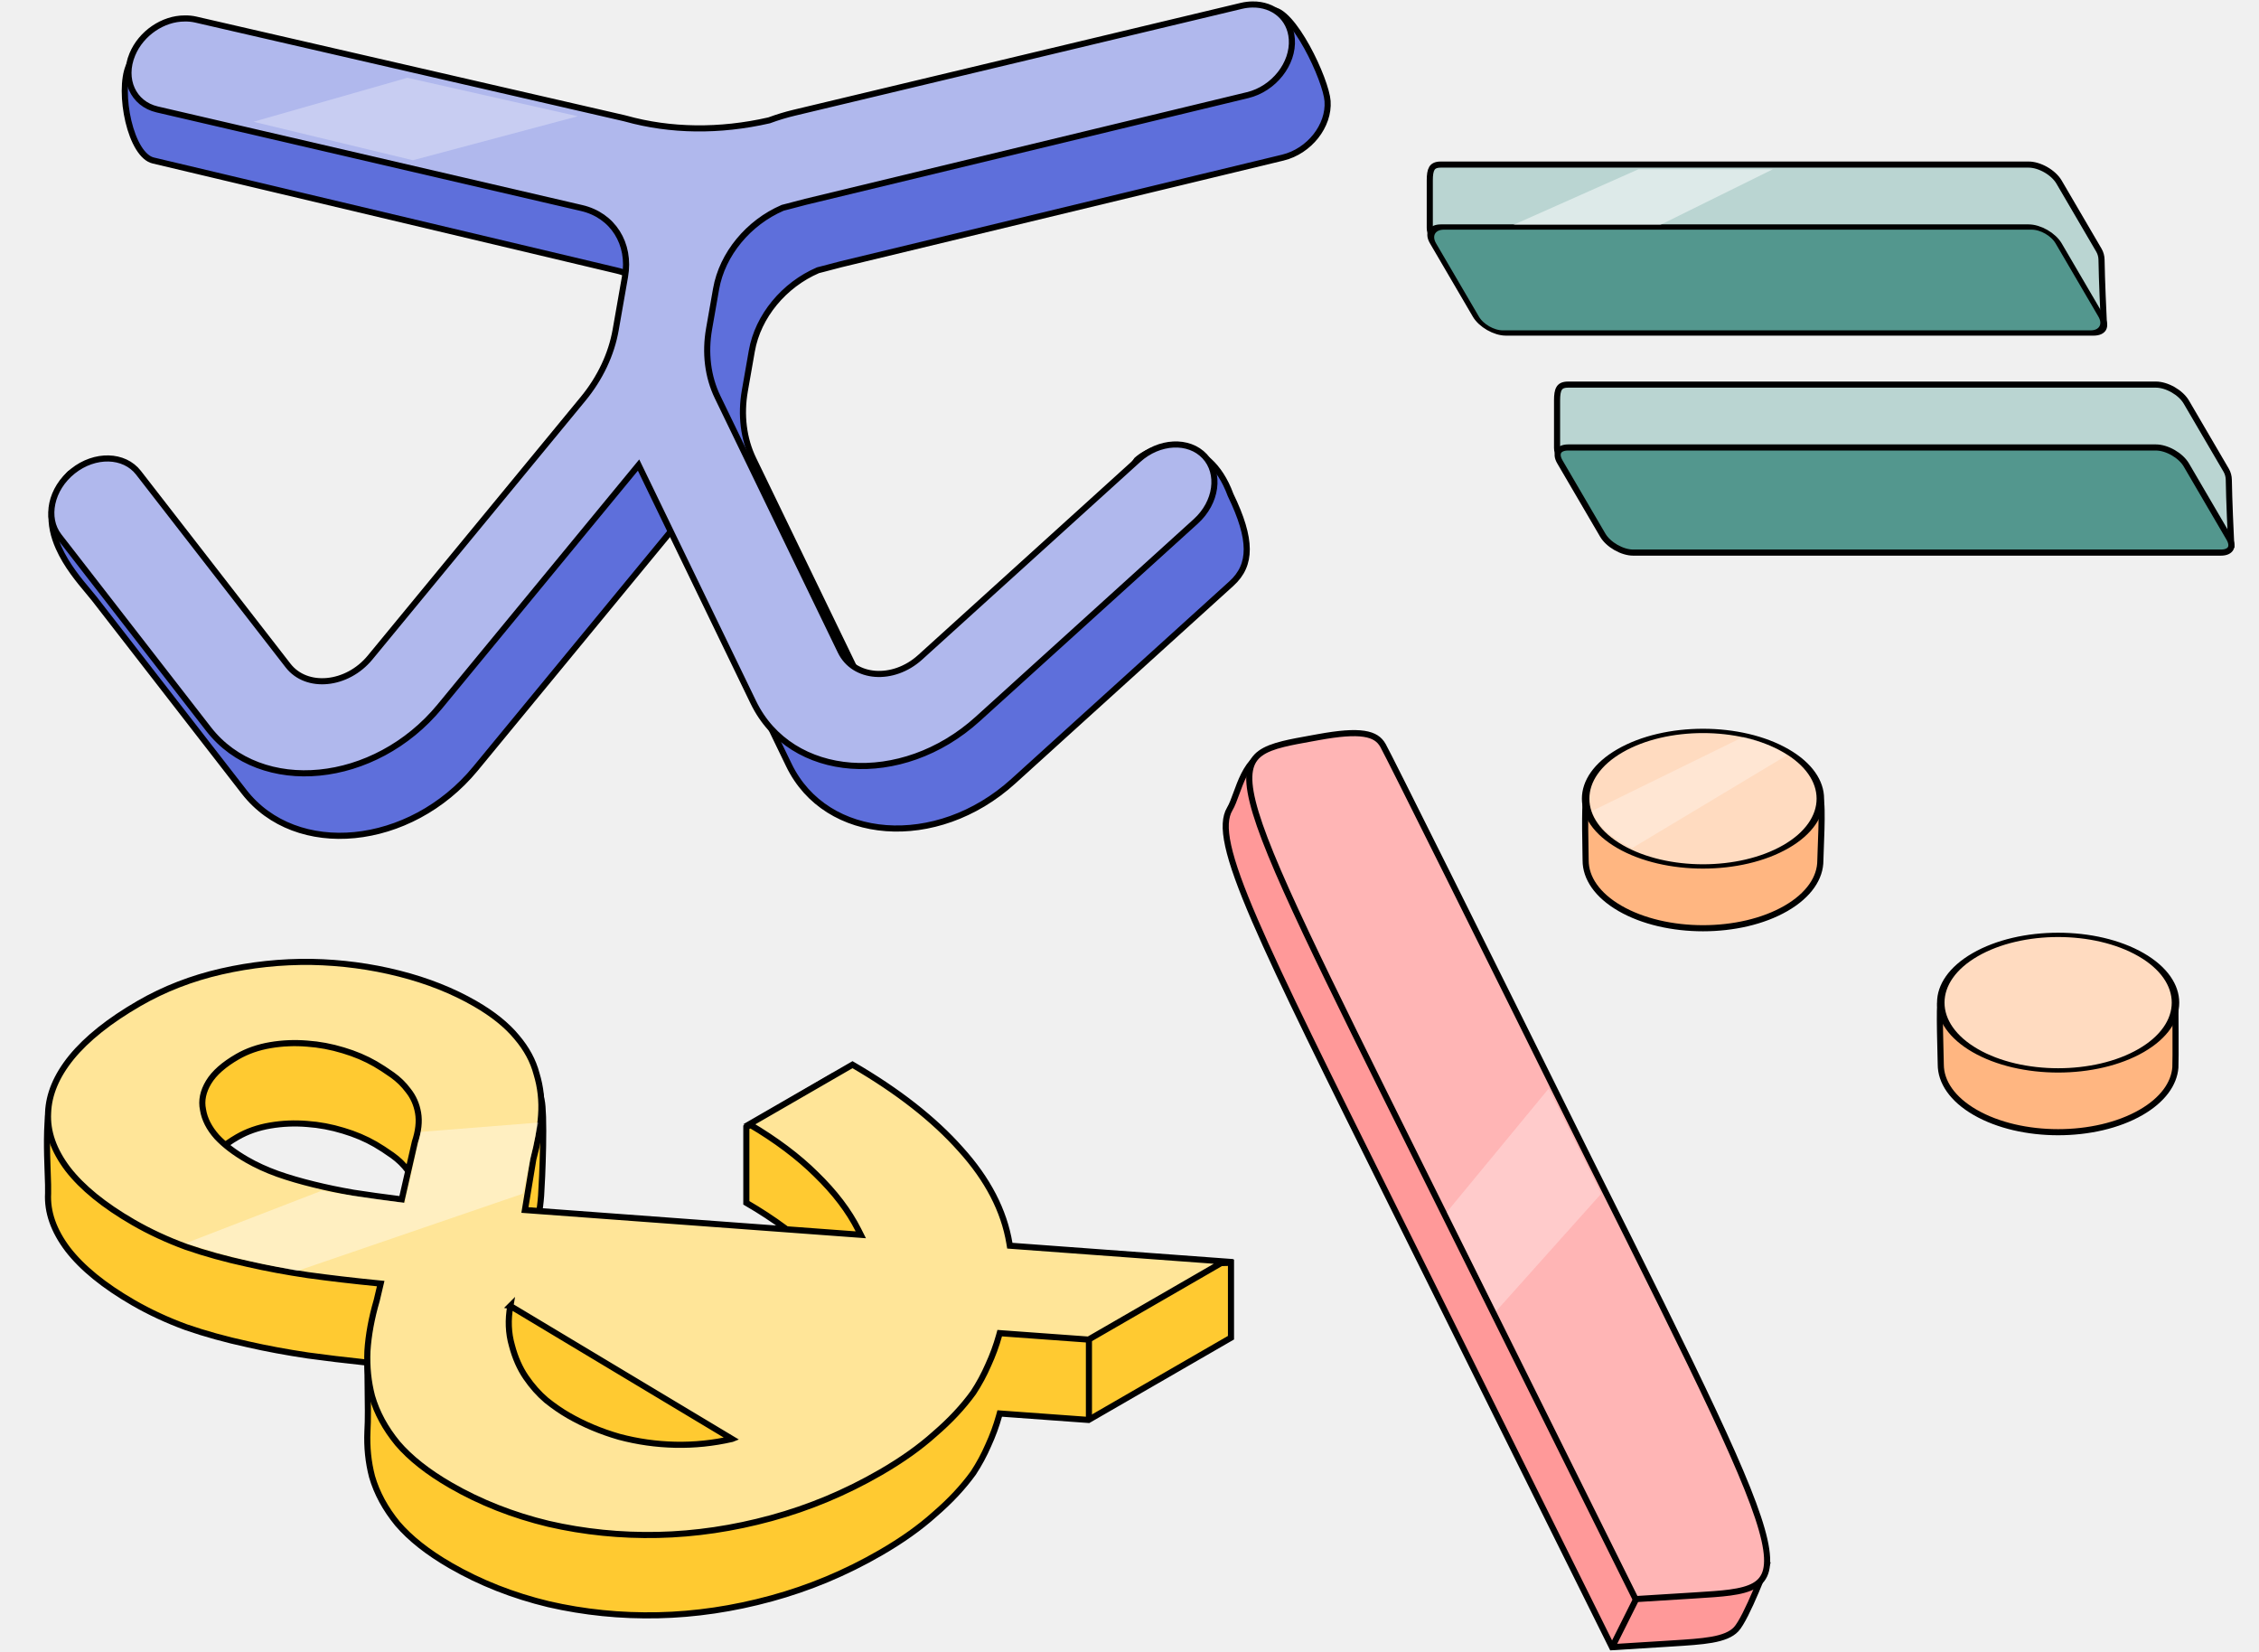
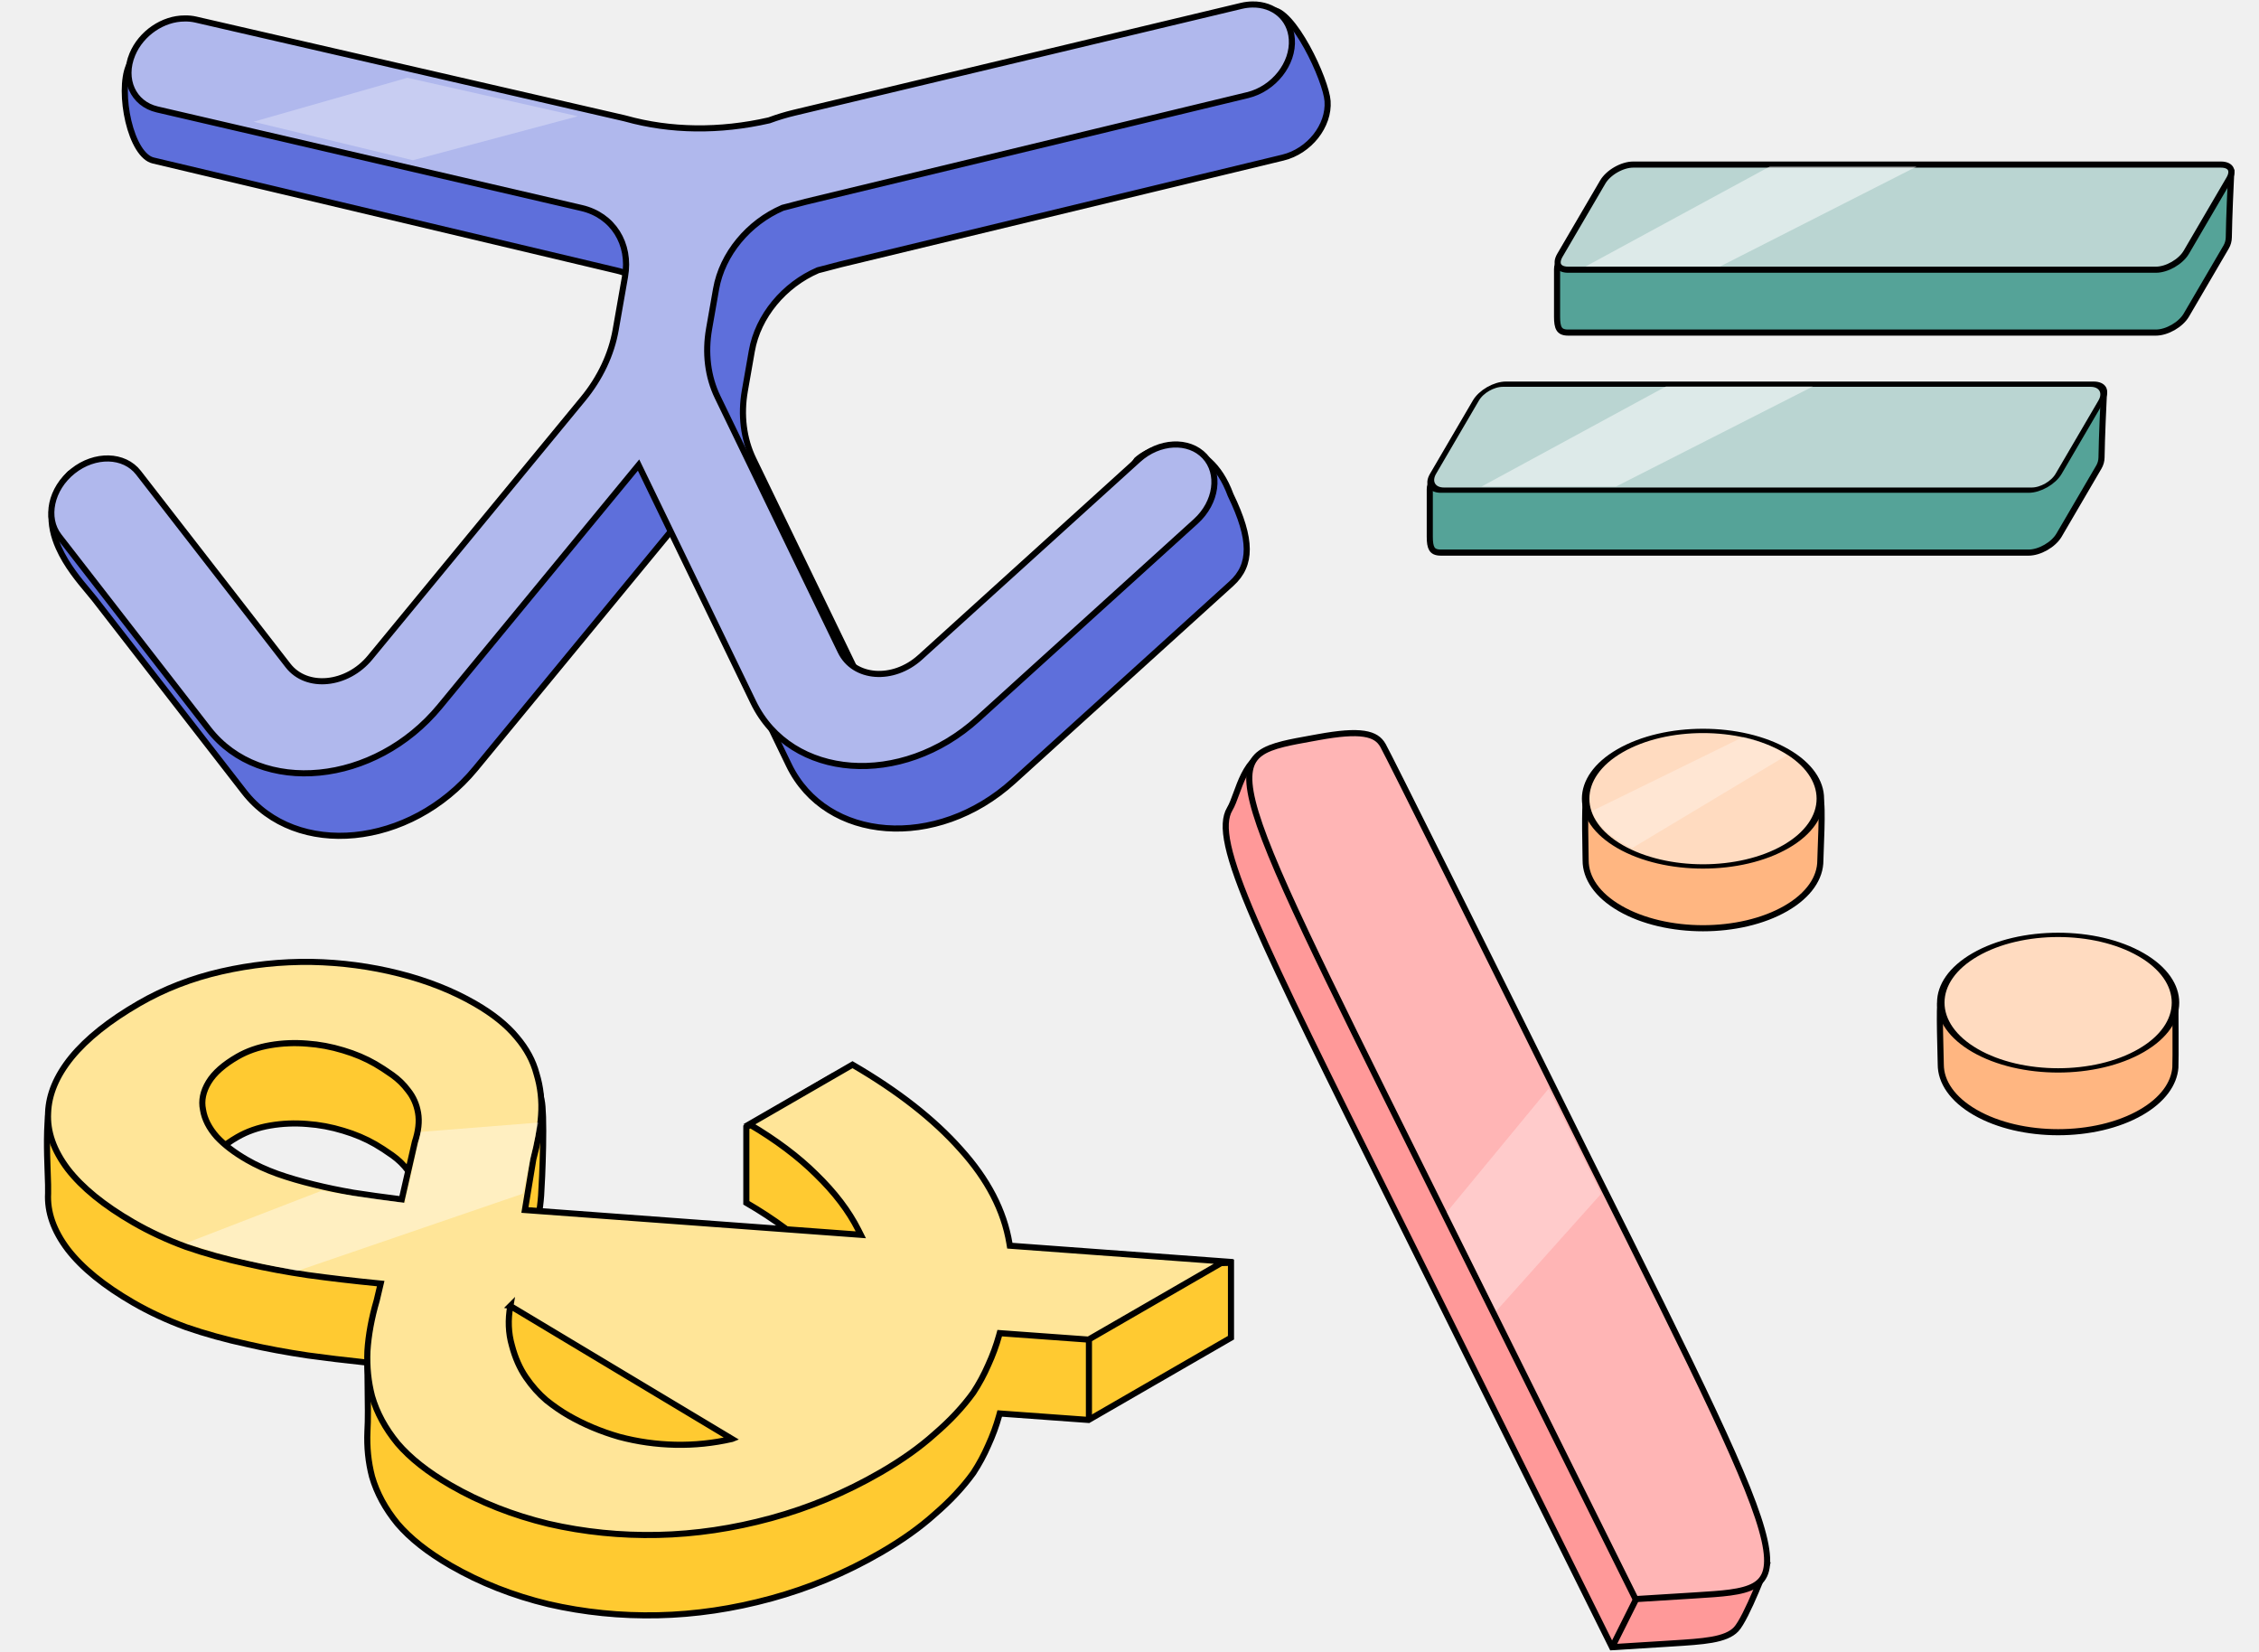
<svg xmlns="http://www.w3.org/2000/svg" width="1479" height="1081" viewBox="0 0 1479 1081" fill="none">
  <path d="M144.566 53.062L144.591 53.062L144.616 53.061C147.086 52.999 149.539 53.23 151.926 53.78L432.219 118.301C432.618 118.393 433.013 118.493 433.403 118.602C462.677 126.764 494.918 127.137 527.161 119.781L527.287 119.752L527.408 119.708C532.708 117.753 538.118 116.108 543.609 114.796L543.734 114.766L543.854 114.72L826.07 7.611C828.572 7.022 831.014 6.73 833.359 6.705L833.371 6.705C834.684 6.683 836.255 7.189 838.081 8.355C839.897 9.515 841.838 11.248 843.846 13.466C847.861 17.901 851.948 24.054 855.653 30.749C859.35 37.431 862.624 44.576 865.034 50.945C867.464 57.367 868.947 62.826 869.184 66.192C870.316 82.273 857.3 98.974 839.899 103.173L550.542 173.001L550.523 173.006L550.504 173.011L538.783 176.083C537.767 176.349 536.751 176.609 535.734 176.864L535.577 176.904L535.429 176.968C513.427 186.451 496.242 206.873 492.224 229.777L487.667 255.756C484.874 271.677 486.791 287.268 493.258 300.636L573.807 467.121C578.26 476.325 587.043 481.349 596.787 482.073C606.511 482.797 617.243 479.264 625.948 471.377L626.117 471.223L626.247 471.035L744.263 301.097C751.101 295.006 762.794 290.927 774.546 293.179C786.244 295.42 798.3 304.003 805.64 323.906L805.674 323.997L805.716 324.085C812.739 338.605 816.216 350.077 816.262 359.418C816.308 368.62 813.026 375.863 806.174 382.072L663.385 511.453C638.284 534.198 607.586 544.158 580.172 542.119C552.778 540.081 528.716 526.089 516.534 500.909L442.623 348.143L441.263 345.332L439.279 347.743L311.305 503.151C289.925 529.115 260.495 543.9 232.176 546.674C203.862 549.447 176.798 540.219 159.821 518.34L61.874 392.109C60.779 390.698 59.389 389.043 57.816 387.17C51.969 380.21 43.589 370.233 38.37 358.493C35.086 351.103 33.137 343.16 33.888 335.015C34.633 326.941 38.045 318.508 45.734 310.076C48.726 307.781 53.533 307.712 59.946 309.854C66.322 311.984 73.654 316.101 80.931 321.074C95.5 331.03 109.342 344.062 114.158 350.269L212.105 476.5C218.317 484.506 228.13 487.745 238.095 486.769C248.057 485.794 258.31 480.613 265.733 471.598L405.2 302.233C416.252 288.811 423.634 273.218 426.427 257.301L432.548 222.411C436.345 200.762 424.522 181.906 403.845 177.1C403.843 177.1 403.841 177.099 403.839 177.099L100.351 105.066L100.341 105.064C96.905 104.265 93.634 101.372 90.758 96.706C87.91 92.084 85.632 86.009 84.07 79.431C82.511 72.866 81.687 65.892 81.692 59.521C81.698 53.117 82.541 47.477 84.202 43.495C85.273 40.927 87.882 39.657 92.578 39.735C97.237 39.813 103.193 41.244 109.636 43.214C113.435 44.376 117.256 45.675 121.012 46.953C123.662 47.854 126.281 48.744 128.836 49.568C134.831 51.499 140.485 53.064 144.566 53.062Z" fill="#5E6FDB" stroke="black" stroke-width="4" />
  <path d="M120.817 12.093L120.843 12.093L120.868 12.092C123.335 12.03 125.795 12.26 128.2 12.814L408.493 77.336C408.895 77.428 409.293 77.529 409.688 77.639C438.918 85.789 471.158 86.174 503.446 78.807L503.593 78.773L503.738 78.72C509.022 76.772 514.418 75.13 519.897 73.821L812.624 3.867C815.149 3.264 817.619 2.963 820.001 2.938L820.013 2.938C833.859 2.71 844.807 11.82 845.777 25.601C846.912 41.724 833.965 58.142 816.857 62.27L527.5 132.097L527.478 132.103L527.457 132.108L515.736 135.181C514.721 135.447 513.705 135.707 512.69 135.961L512.504 136.008L512.324 136.085C490.126 145.653 472.846 166.249 468.818 189.209L464.26 215.189C461.466 231.117 463.395 246.647 469.815 259.916L550.363 426.401C559.074 444.405 584.759 446.315 602.459 430.276L745.248 300.894C758.878 288.543 778.358 287.575 788.758 298.731C799.158 309.887 796.539 328.943 782.909 341.294L640.121 470.676C590.209 515.901 517.786 510.515 493.225 459.75L419.314 306.984L418.084 304.441L415.953 307.028L287.98 462.437C245.454 514.08 170.803 521.392 136.566 477.268L38.619 351.037C29.269 338.987 33.34 319.912 47.711 308.432C62.081 296.952 81.311 297.413 90.661 309.463L188.608 435.693C200.75 451.342 227.224 448.749 242.306 430.434L381.772 261.068C392.888 247.57 400.286 231.918 403.08 215.99L409.201 181.099C412.989 159.508 401.247 140.933 380.812 136.186L102.904 71.633C87.153 67.975 79.874 51.847 86.646 35.611C92.485 21.611 106.867 12.098 120.817 12.093Z" fill="#B0B8ED" stroke="black" stroke-width="4" />
  <path d="M270.32 104.893L378.272 76.106L266.722 50.917L165.967 79.704L270.32 104.893Z" fill="white" fill-opacity="0.3" />
-   <path d="M986.132 176.569L986.04 176.56H985.948C985.338 176.56 984.273 176.389 982.737 175.983C981.242 175.588 979.431 175.006 977.386 174.269C973.3 172.798 968.371 170.742 963.33 168.425C953.185 163.763 942.859 158.17 938.048 154.284C936.721 153.212 936.1 151.409 936.1 149.159L936.1 118.081C936.1 114.487 936.451 111.909 937.458 110.241C938.317 108.819 939.865 107.735 943.359 107.735H1328.14C1331.69 107.735 1335.76 108.989 1339.46 111.111C1343.16 113.234 1346.3 116.117 1348.09 119.178L1374.17 163.767C1375.28 165.666 1375.87 167.825 1375.9 170.047C1376.09 183.367 1377.12 205.338 1377.47 212.524C1377.47 212.539 1377.47 212.545 1377.47 212.547C1377.47 212.552 1377.46 212.559 1377.46 212.566C1377.45 212.574 1377.44 212.578 1377.43 212.58C1377.43 212.582 1377.42 212.584 1377.41 212.583L986.132 176.569Z" fill="#BAD5D2" stroke="black" stroke-width="4" />
-   <rect x="3.01" y="1.726" width="409.593" height="80.365" rx="12.404" transform="matrix(1 0 0.504829 0.863219 928.085 147.126)" fill="#53978E" stroke="black" stroke-width="4" />
-   <path d="M1069.46 320.603L1069.37 320.595H1069.28C1068.67 320.595 1067.6 320.424 1066.07 320.018C1064.57 319.622 1062.76 319.04 1060.71 318.304C1056.63 316.832 1051.7 314.777 1046.66 312.46C1036.51 307.798 1026.19 302.205 1021.38 298.319C1020.05 297.247 1019.43 295.443 1019.43 293.193L1019.43 262.116C1019.43 258.522 1019.78 255.944 1020.79 254.276C1021.65 252.854 1023.19 251.77 1026.69 251.77H1411.47C1415.02 251.77 1419.09 253.023 1422.79 255.146C1426.49 257.269 1429.63 260.152 1431.42 263.213L1457.5 307.802C1458.61 309.7 1459.19 311.86 1459.23 314.082C1459.42 327.402 1460.45 349.372 1460.8 356.559L1462.8 356.462L1460.8 356.559C1460.8 356.569 1460.8 356.574 1460.8 356.578C1460.8 356.58 1460.8 356.581 1460.8 356.582C1460.8 356.586 1460.79 356.594 1460.78 356.601C1460.78 356.606 1460.77 356.609 1460.77 356.612C1460.77 356.613 1460.76 356.614 1460.76 356.615C1460.76 356.615 1460.76 356.616 1460.76 356.617C1460.75 356.618 1460.74 356.618 1460.73 356.617L1069.46 320.603Z" fill="#BAD5D2" stroke="black" stroke-width="4" />
-   <path d="M1021.28 302.349C1019.48 299.275 1019.56 296.968 1020.37 295.561C1021.17 294.155 1023.13 292.925 1026.69 292.925H1411.47C1415.02 292.925 1419.09 294.178 1422.79 296.301C1426.49 298.424 1429.63 301.307 1431.42 304.368L1459.47 352.326C1461.27 355.4 1461.19 357.707 1460.38 359.113C1459.58 360.519 1457.62 361.75 1454.06 361.75H1069.28C1065.73 361.75 1061.66 360.496 1057.96 358.373C1054.26 356.251 1051.12 353.367 1049.33 350.307L1021.28 302.349Z" fill="#53978E" stroke="black" stroke-width="4" />
-   <path d="M1072.68 110.808L990.79 147.222H1087.02L1160.72 110.808H1072.68Z" fill="white" fill-opacity="0.5" />
+   <path d="M986.132 292.916L986.04 292.925H985.948C985.338 292.925 984.273 293.095 982.737 293.502C981.242 293.897 979.431 294.479 977.386 295.215C973.3 296.687 968.371 298.743 963.33 301.059C953.185 305.721 942.859 311.314 938.048 315.201C936.721 316.272 936.1 318.076 936.1 320.326L936.1 351.404C936.1 354.997 936.451 357.575 937.458 359.243C938.317 360.666 939.865 361.75 943.359 361.75H1328.14C1331.69 361.75 1335.76 360.496 1339.46 358.373C1343.16 356.251 1346.3 353.367 1348.09 350.307L1374.17 305.717C1375.28 303.819 1375.87 301.66 1375.9 299.437C1376.09 286.117 1377.12 264.147 1377.47 256.96C1377.47 256.946 1377.47 256.94 1377.47 256.937C1377.47 256.933 1377.46 256.926 1377.46 256.918C1377.45 256.911 1377.44 256.907 1377.43 256.904C1377.43 256.903 1377.42 256.901 1377.41 256.902L986.132 292.916Z" fill="#55A398" stroke="black" stroke-width="4" />
+   <rect x="3.01" y="-1.726" width="409.593" height="80.365" rx="12.404" transform="matrix(1 0 0.504829 -0.863219 929.829 319.378)" fill="#BAD5D2" stroke="black" stroke-width="4" />
+   <path d="M1069.46 148.881L1069.37 148.89H1069.28C1068.67 148.89 1067.6 149.061 1066.07 149.467C1064.57 149.862 1062.76 150.444 1060.71 151.181C1056.63 152.652 1051.7 154.708 1046.66 157.025C1036.51 161.687 1026.19 167.28 1021.38 171.166C1020.05 172.238 1019.43 174.041 1019.43 176.291L1019.43 207.369C1019.43 210.963 1019.78 213.541 1020.79 215.209C1021.65 216.631 1023.19 217.715 1026.69 217.715H1411.47C1415.02 217.715 1419.09 216.461 1422.79 214.339C1426.49 212.216 1429.63 209.333 1431.42 206.272L1457.5 161.683C1458.61 159.784 1459.19 157.625 1459.23 155.403C1459.42 142.083 1460.45 120.112 1460.8 112.926L1462.8 113.023L1460.8 112.926C1460.8 112.916 1460.8 112.91 1460.8 112.907C1460.8 112.905 1460.8 112.904 1460.8 112.903C1460.8 112.898 1460.79 112.891 1460.78 112.884C1460.78 112.879 1460.77 112.876 1460.77 112.873C1460.77 112.872 1460.76 112.87 1460.76 112.87C1460.76 112.869 1460.76 112.869 1460.76 112.868C1460.75 112.867 1460.74 112.866 1460.73 112.867L1069.46 148.881Z" fill="#55A398" stroke="black" stroke-width="4" />
+   <path d="M1021.28 167.136C1019.48 170.21 1019.56 172.517 1020.37 173.923C1021.17 175.329 1023.13 176.56 1026.69 176.56H1411.47C1415.02 176.56 1419.09 175.306 1422.79 173.184C1426.49 171.061 1429.63 168.178 1431.42 165.117L1459.47 117.159C1461.27 114.085 1461.19 111.778 1460.38 110.372C1459.58 108.966 1457.62 107.735 1454.06 107.735H1069.28C1065.73 107.735 1061.66 108.989 1057.96 111.111C1054.26 113.234 1051.12 116.117 1049.33 119.178L1021.28 167.136Z" fill="#BAD5D2" stroke="black" stroke-width="4" />
+   <path d="M1058.04 318.5L1186.93 253H1090.71L970 318.5H1058.04Z" fill="white" fill-opacity="0.5" />
+   <path d="M1126.04 174.5L1254.93 109H1158.71L1038 174.5H1126.04Z" fill="white" fill-opacity="0.5" />
  <path d="M1156.72 1024.1C1156.88 1023.7 1157 1023.37 1157.1 1023.11C1153.47 1013.36 1147.24 1001.52 1138.95 987.38C1132.01 975.545 1123.7 962.188 1114.35 947.185C1112.28 943.862 1110.16 940.458 1108 936.972C1084.12 898.549 1054.72 850.333 1025.4 791.121C955.067 649.061 894.191 526.879 890.065 519.505C887.522 514.961 880.186 506.412 870.117 499.62C860.106 492.868 847.669 488.033 834.778 490.385L834.778 490.385C824.386 492.28 818.51 499.222 814.454 507.241C812.425 511.251 810.885 515.463 809.453 519.383L809.409 519.503C808.015 523.32 806.691 526.948 805.111 529.621C802.151 534.632 801.542 542.011 804.112 553.711C806.681 565.409 812.363 581.15 821.636 602.62C838.94 642.682 868.552 702.257 913.106 791.895C916.293 798.307 919.557 804.874 922.898 811.599L1055.42 1078.29L1092.92 1075.96C1093.51 1075.92 1094.09 1075.88 1094.67 1075.85C1104.94 1075.21 1113.6 1074.67 1120.63 1073.44C1128.05 1072.13 1133.34 1070.09 1136.66 1066.58C1138.29 1064.86 1140.42 1061.31 1142.73 1056.76C1145.01 1052.27 1147.39 1046.97 1149.56 1041.89C1151.73 1036.81 1153.67 1031.96 1155.07 1028.38C1155.77 1026.6 1156.33 1025.13 1156.72 1024.1Z" fill="#FF9999" stroke="black" stroke-width="4" />
  <path d="M1040.83 759.661L1040.82 759.652C970.489 617.592 909.612 495.41 905.487 488.036C904.284 485.887 902.777 484.257 900.845 483.031C898.885 481.787 896.351 480.873 893.01 480.371C886.261 479.355 876.713 480.081 863.134 482.558L863.134 482.558C861.508 482.855 859.923 483.14 858.379 483.418C851.517 484.652 845.459 485.742 840.21 487.04C833.781 488.629 828.76 490.487 825.121 493.167C821.534 495.809 819.241 499.284 818.344 504.257C817.436 509.29 817.943 515.946 820.169 524.963C824.631 543.027 835.826 569.939 855.141 610.885C872.668 648.042 896.807 696.608 928.506 760.383C931.701 766.809 934.972 773.39 938.32 780.129L1070.84 1046.82L1108.34 1044.49C1109.03 1044.44 1109.72 1044.4 1110.39 1044.36C1118.86 1043.83 1126.27 1043.38 1132.58 1042.53C1139.4 1041.61 1144.76 1040.25 1148.7 1037.98C1152.58 1035.75 1155.12 1032.6 1156.27 1027.95C1157.43 1023.24 1157.18 1016.85 1155.22 1008.1C1151.28 990.567 1140.6 964.207 1121.87 924.238C1103.17 884.318 1076.55 831.01 1040.83 759.661Z" fill="#FFB5B5" stroke="black" stroke-width="4" />
  <path d="M1071.9 1045.41L1056.17 1076.88" stroke="black" stroke-width="4" />
  <path d="M947.195 793.548L1013.95 712.629L1048.34 781.41L979.563 858.284L947.195 793.548Z" fill="white" fill-opacity="0.3" />
-   <path d="M240.703 907.643C240.643 903.541 240.585 899.568 240.566 896.014C242.557 896.22 244.56 896.422 246.575 896.622L246.975 892.642L246.969 892.641C246.969 892.641 246.969 892.641 246.968 892.641L238.77 891.805C225.814 890.444 213.407 888.948 201.546 887.318C187.45 885.217 174.388 882.79 162.358 880.038L162.347 880.036L162.335 880.033C147.812 876.889 134.323 873.158 121.865 868.844C109.424 864.272 97.901 858.921 87.291 852.796C68.041 841.682 53.792 830.053 44.422 817.949C35.06 805.592 30.833 793.339 31.486 781.143L31.487 781.126L31.488 781.109C31.595 778.15 31.426 773.484 31.228 768.009C31.208 767.463 31.188 766.909 31.168 766.348C30.944 760.109 30.71 752.885 30.772 745.679C30.835 738.464 31.196 731.329 32.148 725.264C33.113 719.116 34.638 714.408 36.791 711.749C38.842 709.252 41.637 708.333 45.358 708.371C49.094 708.408 53.433 709.407 58.355 710.541C58.467 710.567 58.58 710.593 58.692 710.618C68.519 712.88 80.459 715.592 91.055 709.475C107.526 699.965 125.474 692.99 144.906 688.554C164.368 684.112 184.054 682.022 203.967 682.282C223.663 682.675 242.785 685.224 261.337 689.926C279.887 694.628 296.479 701.215 311.128 709.673C322.845 716.437 331.877 723.735 338.301 731.536L338.311 731.548L338.322 731.561C339.409 732.838 340.772 733.654 342.378 733.637C343.888 733.62 345.173 732.865 346.171 732.023C348.138 730.363 349.928 727.548 351.397 725.105C351.722 724.563 352.029 724.044 352.325 723.544C352.738 722.846 353.129 722.185 353.518 721.551C353.904 720.924 354.25 720.387 354.559 719.948C355.039 722.132 355.36 726.04 355.522 731.104C355.702 736.747 355.681 743.557 355.553 750.411C355.297 764.121 354.614 777.906 354.274 782.672C353.6 791.88 351.914 801.431 349.208 811.328L349.18 811.427L349.164 811.529L344.031 842.545L343.673 844.705L345.857 844.866L560.06 860.671L563.58 860.93L561.994 857.778C555.716 845.292 546.445 833.134 534.234 821.293C522.213 809.378 507.004 798.082 488.639 787.391V737.927L545.029 704.716C552.067 708.997 559.568 715.833 567.189 724.128C575.152 732.795 583.154 742.954 590.793 753.23C596.632 761.084 602.238 768.978 607.447 776.313C609.056 778.578 610.627 780.79 612.155 782.931C618.605 791.967 624.327 799.788 628.859 804.887L628.866 804.894L628.872 804.901C638.037 815.014 648.863 816.025 657.442 816.825C657.846 816.863 658.245 816.9 658.639 816.938C663.129 817.368 666.662 817.839 669.323 819.342C671.783 820.73 673.719 823.145 674.554 828.147L674.84 829.859L676.575 829.817L805.945 826.672V875.697L712.693 929.535L656.162 925.431L654.528 925.313L654.09 926.892C652.295 933.37 649.937 939.789 647.014 946.149L647.005 946.169L646.996 946.189C644.311 952.39 641.066 958.402 637.26 964.224C630.526 973.548 622.092 982.575 611.941 991.301L611.924 991.315L611.908 991.33C602.223 1000.04 590.366 1008.46 576.316 1016.57C553.651 1029.66 529.858 1039.6 504.932 1046.4C479.988 1053.21 455.286 1056.87 430.822 1057.39C406.349 1057.92 382.45 1055.5 359.121 1050.14C335.804 1044.52 314.431 1036.09 294.993 1024.87C280.079 1016.26 268.533 1007.11 260.282 997.46C252.234 987.646 246.678 977.362 243.568 966.605C241.119 957.209 240.112 947.349 240.557 937.016C241.025 929.7 240.858 918.241 240.703 907.643ZM479.215 994.569L479.227 994.567L334.113 907.512L336.081 907.868L334.112 907.515L334.113 907.512C332.468 916.603 332.811 925.272 335.179 933.49C337.281 941.436 340.33 948.363 344.354 954.238C348.323 960.034 352.773 965.042 357.71 969.25L357.734 969.271L357.76 969.291C362.616 973.163 367.375 976.449 372.036 979.14C382.222 985.021 393.323 989.692 405.331 993.158L405.35 993.164L405.37 993.169C417.387 996.371 429.636 998.106 442.113 998.373C454.597 998.64 466.966 997.372 479.215 994.569ZM141.938 796.785L141.955 796.804L141.972 796.822C146.932 802.141 153.491 807.13 161.597 811.809C167.643 815.3 174.367 818.377 181.764 821.046L181.776 821.05C188.921 823.579 196.856 825.902 205.578 828.022C213.612 830.01 222.211 831.797 231.375 833.384L231.393 833.387L231.41 833.39C240.784 834.842 250.727 836.227 261.237 837.547L263.033 837.772L263.436 836.007L271.627 800.146C273.953 793.126 274.703 786.753 273.722 781.09C272.757 775.519 270.578 770.601 267.174 766.378C264.312 762.53 260.861 759.168 256.83 756.294L256.822 756.288C252.683 753.367 248.98 750.961 245.719 749.078C239.413 745.437 232.426 742.482 224.766 740.203C216.878 737.792 208.978 736.315 201.071 735.777C192.928 735.107 184.895 735.443 176.975 736.788C169.01 738.14 161.823 740.65 155.437 744.337C146.614 749.431 140.253 754.974 136.59 761.037C132.972 767.026 131.665 773.053 132.913 779.028C133.906 785.261 136.967 791.181 141.938 796.785Z" fill="#FFCA31" stroke="black" stroke-width="4" />
+   <path d="M240.703 907.642C240.643 903.54 240.585 899.567 240.566 896.014C242.557 896.219 244.56 896.422 246.575 896.622L246.975 892.642L246.969 892.641C246.969 892.641 246.969 892.641 246.968 892.641L238.77 891.805C225.814 890.443 213.407 888.948 201.546 887.317C187.45 885.217 174.388 882.79 162.358 880.038L162.347 880.035L162.335 880.033C147.812 876.888 134.323 873.158 121.865 868.843C109.425 864.271 97.901 858.921 87.291 852.795C68.041 841.681 53.792 830.053 44.422 817.949C35.06 805.591 30.833 793.339 31.486 781.143L31.487 781.126L31.488 781.108C31.595 778.15 31.426 773.484 31.228 768.009C31.208 767.463 31.188 766.909 31.168 766.348C30.944 760.109 30.71 752.885 30.773 745.679C30.835 738.464 31.196 731.329 32.148 725.263C33.113 719.116 34.638 714.408 36.792 711.749C38.842 709.252 41.637 708.333 45.358 708.37C49.094 708.408 53.433 709.407 58.356 710.541C58.468 710.566 58.58 710.592 58.692 710.618C68.519 712.88 80.459 715.592 91.055 709.475C107.527 699.965 125.474 692.99 144.906 688.554C164.368 684.112 184.054 682.021 203.967 682.282C223.663 682.675 242.785 685.223 261.337 689.926C279.887 694.628 296.479 701.214 311.129 709.672C322.845 716.437 331.878 723.735 338.301 731.535L338.311 731.548L338.322 731.561C339.409 732.838 340.773 733.654 342.378 733.636C343.888 733.62 345.173 732.864 346.171 732.022C348.138 730.363 349.928 727.547 351.397 725.105C351.723 724.563 352.029 724.044 352.325 723.544C352.738 722.846 353.129 722.185 353.519 721.55C353.904 720.924 354.25 720.387 354.559 719.947C355.039 722.131 355.36 726.04 355.522 731.104C355.702 736.746 355.681 743.557 355.553 750.411C355.297 764.121 354.614 777.906 354.275 782.672C353.6 791.88 351.914 801.431 349.208 811.327L349.181 811.427L349.164 811.529L344.031 842.545L343.674 844.705L345.857 844.866L560.061 860.671L563.58 860.93L561.995 857.778C555.716 845.292 546.446 833.134 534.234 821.293C522.213 809.378 507.004 798.082 488.639 787.391V737.927L545.03 704.716C552.067 708.997 559.568 715.833 567.189 724.127C575.152 732.795 583.154 742.954 590.793 753.23C596.632 761.084 602.238 768.978 607.447 776.313C609.056 778.578 610.627 780.789 612.155 782.93C618.605 791.966 624.327 799.787 628.859 804.886L628.866 804.894L628.872 804.901C638.037 815.014 648.863 816.024 657.442 816.825C657.846 816.863 658.245 816.9 658.639 816.938C663.129 817.368 666.662 817.839 669.323 819.342C671.783 820.73 673.719 823.145 674.554 828.147L674.84 829.859L676.575 829.817L805.945 826.671V875.697L712.693 929.535L656.162 925.431L654.528 925.312L654.09 926.892C652.295 933.37 649.937 939.789 647.015 946.149L647.005 946.169L646.997 946.189C644.311 952.39 641.067 958.401 637.26 964.224C630.526 973.547 622.092 982.575 611.942 991.3L611.924 991.315L611.908 991.33C602.223 1000.04 590.366 1008.46 576.317 1016.57C553.651 1029.66 529.858 1039.6 504.933 1046.4C479.989 1053.21 455.286 1056.87 430.822 1057.39C406.349 1057.92 382.45 1055.5 359.121 1050.14C335.804 1044.52 314.431 1036.09 294.993 1024.87C280.079 1016.26 268.533 1007.11 260.282 997.459C252.234 987.646 246.678 977.362 243.569 966.605C241.119 957.209 240.112 947.348 240.557 937.016C241.025 929.7 240.858 918.24 240.703 907.642ZM479.215 994.569L479.227 994.566L334.113 907.511L336.081 907.868L334.112 907.515L334.113 907.512C332.468 916.603 332.811 925.272 335.18 933.49C337.281 941.435 340.33 948.362 344.354 954.238C348.323 960.034 352.773 965.042 357.71 969.249L357.735 969.271L357.76 969.291C362.616 973.163 367.375 976.448 372.036 979.14C382.223 985.021 393.323 989.692 405.331 993.158L405.35 993.164L405.37 993.169C417.387 996.371 429.636 998.106 442.113 998.373C454.597 998.639 466.966 997.371 479.215 994.569ZM141.939 796.785L141.955 796.804L206.053 826.079L205.573 828.021C205.574 828.021 205.575 828.021 205.577 828.022C213.611 830.009 222.211 831.797 231.375 833.384L231.393 833.387L231.41 833.39C240.784 834.842 250.727 836.227 261.237 837.546L263.033 837.772L263.436 836.007L271.627 800.146C273.953 793.125 274.703 786.753 273.722 781.09C272.757 775.519 270.578 770.6 267.174 766.377C264.312 762.53 260.861 759.168 256.83 756.294L256.822 756.288C252.683 753.367 248.98 750.961 245.719 749.078C239.413 745.437 232.426 742.481 224.766 740.203C216.878 737.792 208.978 736.315 201.071 735.777C192.928 735.106 184.895 735.443 176.975 736.787C169.01 738.14 161.823 740.65 155.437 744.337C146.614 749.431 140.254 754.973 136.59 761.037C132.972 767.025 131.665 773.053 132.913 779.028C133.906 785.26 136.967 791.181 141.939 796.785Z" fill="#FFCA31" stroke="black" stroke-width="4" />
  <path d="M31.487 728.511C31.924 716.404 36.945 704.297 46.779 692.167C56.843 679.901 71.57 668.127 91.054 656.877C107.526 647.368 125.473 640.392 144.905 635.957C164.367 631.514 184.053 629.424 203.966 629.685C223.662 630.077 242.784 632.626 261.336 637.328C279.886 642.03 296.478 648.617 311.128 657.075C322.844 663.84 331.877 671.137 338.3 678.938L338.311 678.951L338.321 678.963C344.768 686.536 349.059 694.504 351.254 702.869L351.265 702.908L351.276 702.946C353.94 711.66 354.941 720.698 354.274 730.075C353.599 739.283 351.913 748.834 349.207 758.73L349.18 758.83L349.163 758.931L344.03 789.948L343.673 792.108L345.856 792.269L560.06 808.073L563.579 808.333L561.994 805.18C555.715 792.695 546.445 780.536 534.233 768.696C522.647 757.212 508.099 746.303 490.62 735.957L558.152 696.967C587.889 714.241 611.438 732.69 628.858 752.289L628.865 752.296L628.871 752.303C646.69 771.967 657.313 792.503 660.888 813.915L661.146 815.465L662.714 815.58L801.315 825.772L712.693 876.938L656.162 872.834L654.527 872.715L654.089 874.294C652.294 880.772 649.936 887.191 647.014 893.551L647.004 893.572L646.996 893.592C644.311 899.793 641.066 905.804 637.259 911.626C630.525 920.95 622.091 929.977 611.941 938.703L611.924 938.718L611.907 938.733C602.222 947.445 590.366 955.861 576.316 963.972C553.651 977.058 529.857 987.001 504.932 993.804C479.988 1000.61 455.285 1004.27 430.821 1004.8C406.348 1005.32 382.449 1002.9 359.12 997.54C335.803 991.918 314.43 983.492 294.992 972.27C280.078 963.659 268.532 954.514 260.281 944.862C252.233 935.049 246.677 924.764 243.568 914.008C241.118 904.611 240.111 894.751 240.556 884.419C241.232 873.922 243.254 862.88 246.638 851.287L246.653 851.237L246.665 851.186L248.718 842.494L249.243 840.269L246.969 840.044C231.027 838.466 215.886 836.691 201.545 834.72C187.45 832.62 174.388 830.193 162.357 827.441L162.346 827.438L162.335 827.436C147.811 824.291 134.322 820.56 121.865 816.246C109.424 811.674 97.9 806.324 87.29 800.198C68.04 789.084 53.791 777.455 44.422 765.352C35.059 752.994 30.832 740.741 31.485 728.546L31.486 728.529L31.487 728.511ZM479.214 941.972L479.226 941.969L334.112 854.914L336.08 855.27L334.111 854.918L334.112 854.915C332.467 864.006 332.81 872.675 335.179 880.893C337.28 888.838 340.329 895.765 344.353 901.641C348.322 907.437 352.772 912.445 357.709 916.652L357.734 916.673L357.759 916.694C362.615 920.566 367.374 923.851 372.035 926.542C382.222 932.423 393.322 937.094 405.33 940.561L405.35 940.566L405.369 940.572C417.386 943.774 429.635 945.508 442.113 945.775C454.596 946.042 466.965 944.774 479.214 941.972ZM141.938 744.188L141.954 744.206L141.971 744.225C146.931 749.543 153.49 754.532 161.596 759.212C167.642 762.702 174.367 765.78 181.763 768.449L181.775 768.453C188.92 770.981 196.855 773.304 205.577 775.424C213.611 777.412 222.21 779.199 231.374 780.787L231.392 780.79L231.41 780.792C240.783 782.244 250.726 783.63 261.236 784.949L263.032 785.174L263.435 783.41L271.626 747.549C273.952 740.528 274.702 734.155 273.721 728.493C272.756 722.921 270.577 718.003 267.173 713.78C264.311 709.932 260.86 706.571 256.829 703.696L256.821 703.691C252.682 700.77 248.98 698.363 245.718 696.481C239.412 692.84 232.425 689.884 224.765 687.605C216.877 685.195 208.977 683.718 201.07 683.18C192.927 682.509 184.894 682.845 176.975 684.19C169.009 685.543 161.822 688.053 155.436 691.739C146.613 696.833 140.253 702.376 136.589 708.439C132.971 714.428 131.664 720.456 132.912 726.431C133.905 732.663 136.966 738.583 141.938 744.188Z" fill="#FFE598" stroke="black" stroke-width="4" />
-   <path d="M712.94 876.371L712.94 928.969" stroke="black" stroke-width="4" />
-   <path d="M342.324 781.41L194.647 831.984C166.44 826.284 150.654 823.244 121.819 813.777L210.83 779.387C217.304 781.005 249.941 785.456 265.451 787.479V785.456L275.566 740.95L352.439 734.881L342.324 781.41Z" fill="white" fill-opacity="0.4" />
+   <path d="M712.94 876.371L712.94 928.968" stroke="black" stroke-width="4" />
+   <path d="M342.324 781.409L194.647 831.984C166.44 826.284 150.654 823.244 121.819 813.777L210.83 779.386C217.304 781.005 249.941 785.455 265.451 787.478V785.455L275.566 740.95L352.439 734.881L342.324 781.409Z" fill="white" fill-opacity="0.4" />
  <path d="M1060.64 594.66C1090.65 611.984 1139.3 611.984 1169.3 594.66C1184.31 585.998 1191.81 574.648 1191.81 563.293C1191.81 562.385 1191.9 560.072 1192.02 556.99C1192.18 553.121 1192.38 548.038 1192.51 542.998C1192.63 538.447 1192.69 533.913 1192.6 530.274C1192.56 528.453 1192.48 526.869 1192.35 525.626C1192.22 524.333 1192.05 523.538 1191.89 523.207C1191.87 523.16 1191.85 523.116 1191.83 523.075C1191.33 523.403 1190.75 523.865 1190.06 524.46C1189.47 524.962 1188.88 525.503 1188.24 526.081C1187.89 526.394 1187.54 526.717 1187.17 527.05C1185.15 528.855 1182.68 530.955 1179.92 532.191C1178.51 532.824 1176.79 533.34 1174.82 533.359C1172.77 533.378 1170.91 532.855 1169.3 531.925C1139.3 514.601 1090.65 514.601 1060.64 531.925C1058.95 532.903 1057.03 533.47 1054.92 533.48C1052.87 533.488 1051.08 532.963 1049.63 532.301C1046.81 531.016 1044.39 528.809 1042.46 526.922C1042.02 526.491 1041.6 526.083 1041.21 525.693C1040.69 525.172 1040.2 524.684 1039.71 524.217C1039.25 523.776 1038.84 523.409 1038.48 523.115C1038.47 523.125 1038.47 523.134 1038.47 523.144C1038.36 523.415 1038.24 524.174 1038.13 525.452C1038.04 526.679 1037.97 528.266 1037.92 530.102C1037.82 533.772 1037.81 538.397 1037.84 543.031C1037.89 549.009 1038 555.036 1038.07 558.998C1038.11 561.154 1038.14 562.699 1038.14 563.293C1038.14 574.648 1045.64 585.998 1060.64 594.66ZM1191.39 522.466C1191.39 522.466 1191.39 522.467 1191.4 522.47C1191.39 522.467 1191.39 522.466 1191.39 522.466ZM1039.02 522.191C1039.02 522.191 1039.01 522.194 1039.01 522.199C1039.01 522.194 1039.02 522.191 1039.02 522.191Z" fill="#FFB681" stroke="black" stroke-width="4" />
  <path d="M1424.25 656.793L1424.25 656.618C1423.87 656.917 1423.44 657.294 1422.95 657.75C1422.44 658.221 1421.94 658.716 1421.39 659.245C1421 659.629 1420.59 660.031 1420.15 660.454C1418.17 662.342 1415.71 664.545 1412.86 665.828C1411.4 666.488 1409.61 667.01 1407.55 667.001C1405.44 666.992 1403.51 666.426 1401.82 665.446C1371.81 648.122 1323.16 648.122 1293.15 665.446C1291.43 666.443 1289.43 666.994 1287.24 666.911C1285.15 666.831 1283.37 666.191 1281.95 665.442C1279.15 663.966 1276.71 661.521 1274.72 659.38C1274.23 658.851 1273.78 658.356 1273.35 657.882C1272.85 657.331 1272.38 656.809 1271.9 656.297C1271.38 655.752 1270.92 655.289 1270.52 654.914C1270.43 655.304 1270.35 656.003 1270.28 657.028C1270.19 658.31 1270.13 659.977 1270.1 661.908C1270.04 665.768 1270.08 670.646 1270.16 675.533C1270.26 681.316 1270.41 687.131 1270.52 691.258C1270.6 694.086 1270.65 696.122 1270.65 696.814C1270.65 708.169 1278.15 719.519 1293.15 728.182C1323.16 745.506 1371.81 745.506 1401.82 728.182C1415.96 720.018 1423.43 709.467 1424.25 698.775C1424.4 696.785 1424.4 686.215 1424.36 676.074C1424.34 671.019 1424.31 666.09 1424.29 662.426C1424.28 660.593 1424.26 659.077 1424.26 658.019L1424.25 656.793ZM1271.08 653.781C1271.08 653.781 1271.08 653.784 1271.07 653.793C1271.08 653.786 1271.08 653.781 1271.08 653.781ZM1423.76 655.719C1423.76 655.72 1423.76 655.722 1423.77 655.727C1423.76 655.722 1423.76 655.719 1423.76 655.719Z" fill="#FFB681" stroke="black" stroke-width="4" />
  <circle r="62.735" transform="matrix(-0.866025 0.5 0.866025 0.5 1114.97 522.834)" fill="#FFDBC0" stroke="black" stroke-width="4" />
  <circle r="62.735" transform="matrix(-0.866025 0.5 0.866025 0.5 1347.49 656.351)" fill="#FFDBC0" stroke="black" stroke-width="4" />
  <path d="M1141.4 482.373L1042.28 530.925C1045.51 542.254 1061.16 551.829 1068.57 555.201L1169.72 494.511C1161.63 488.038 1147.47 483.722 1141.4 482.373Z" fill="white" fill-opacity="0.3" />
</svg>
